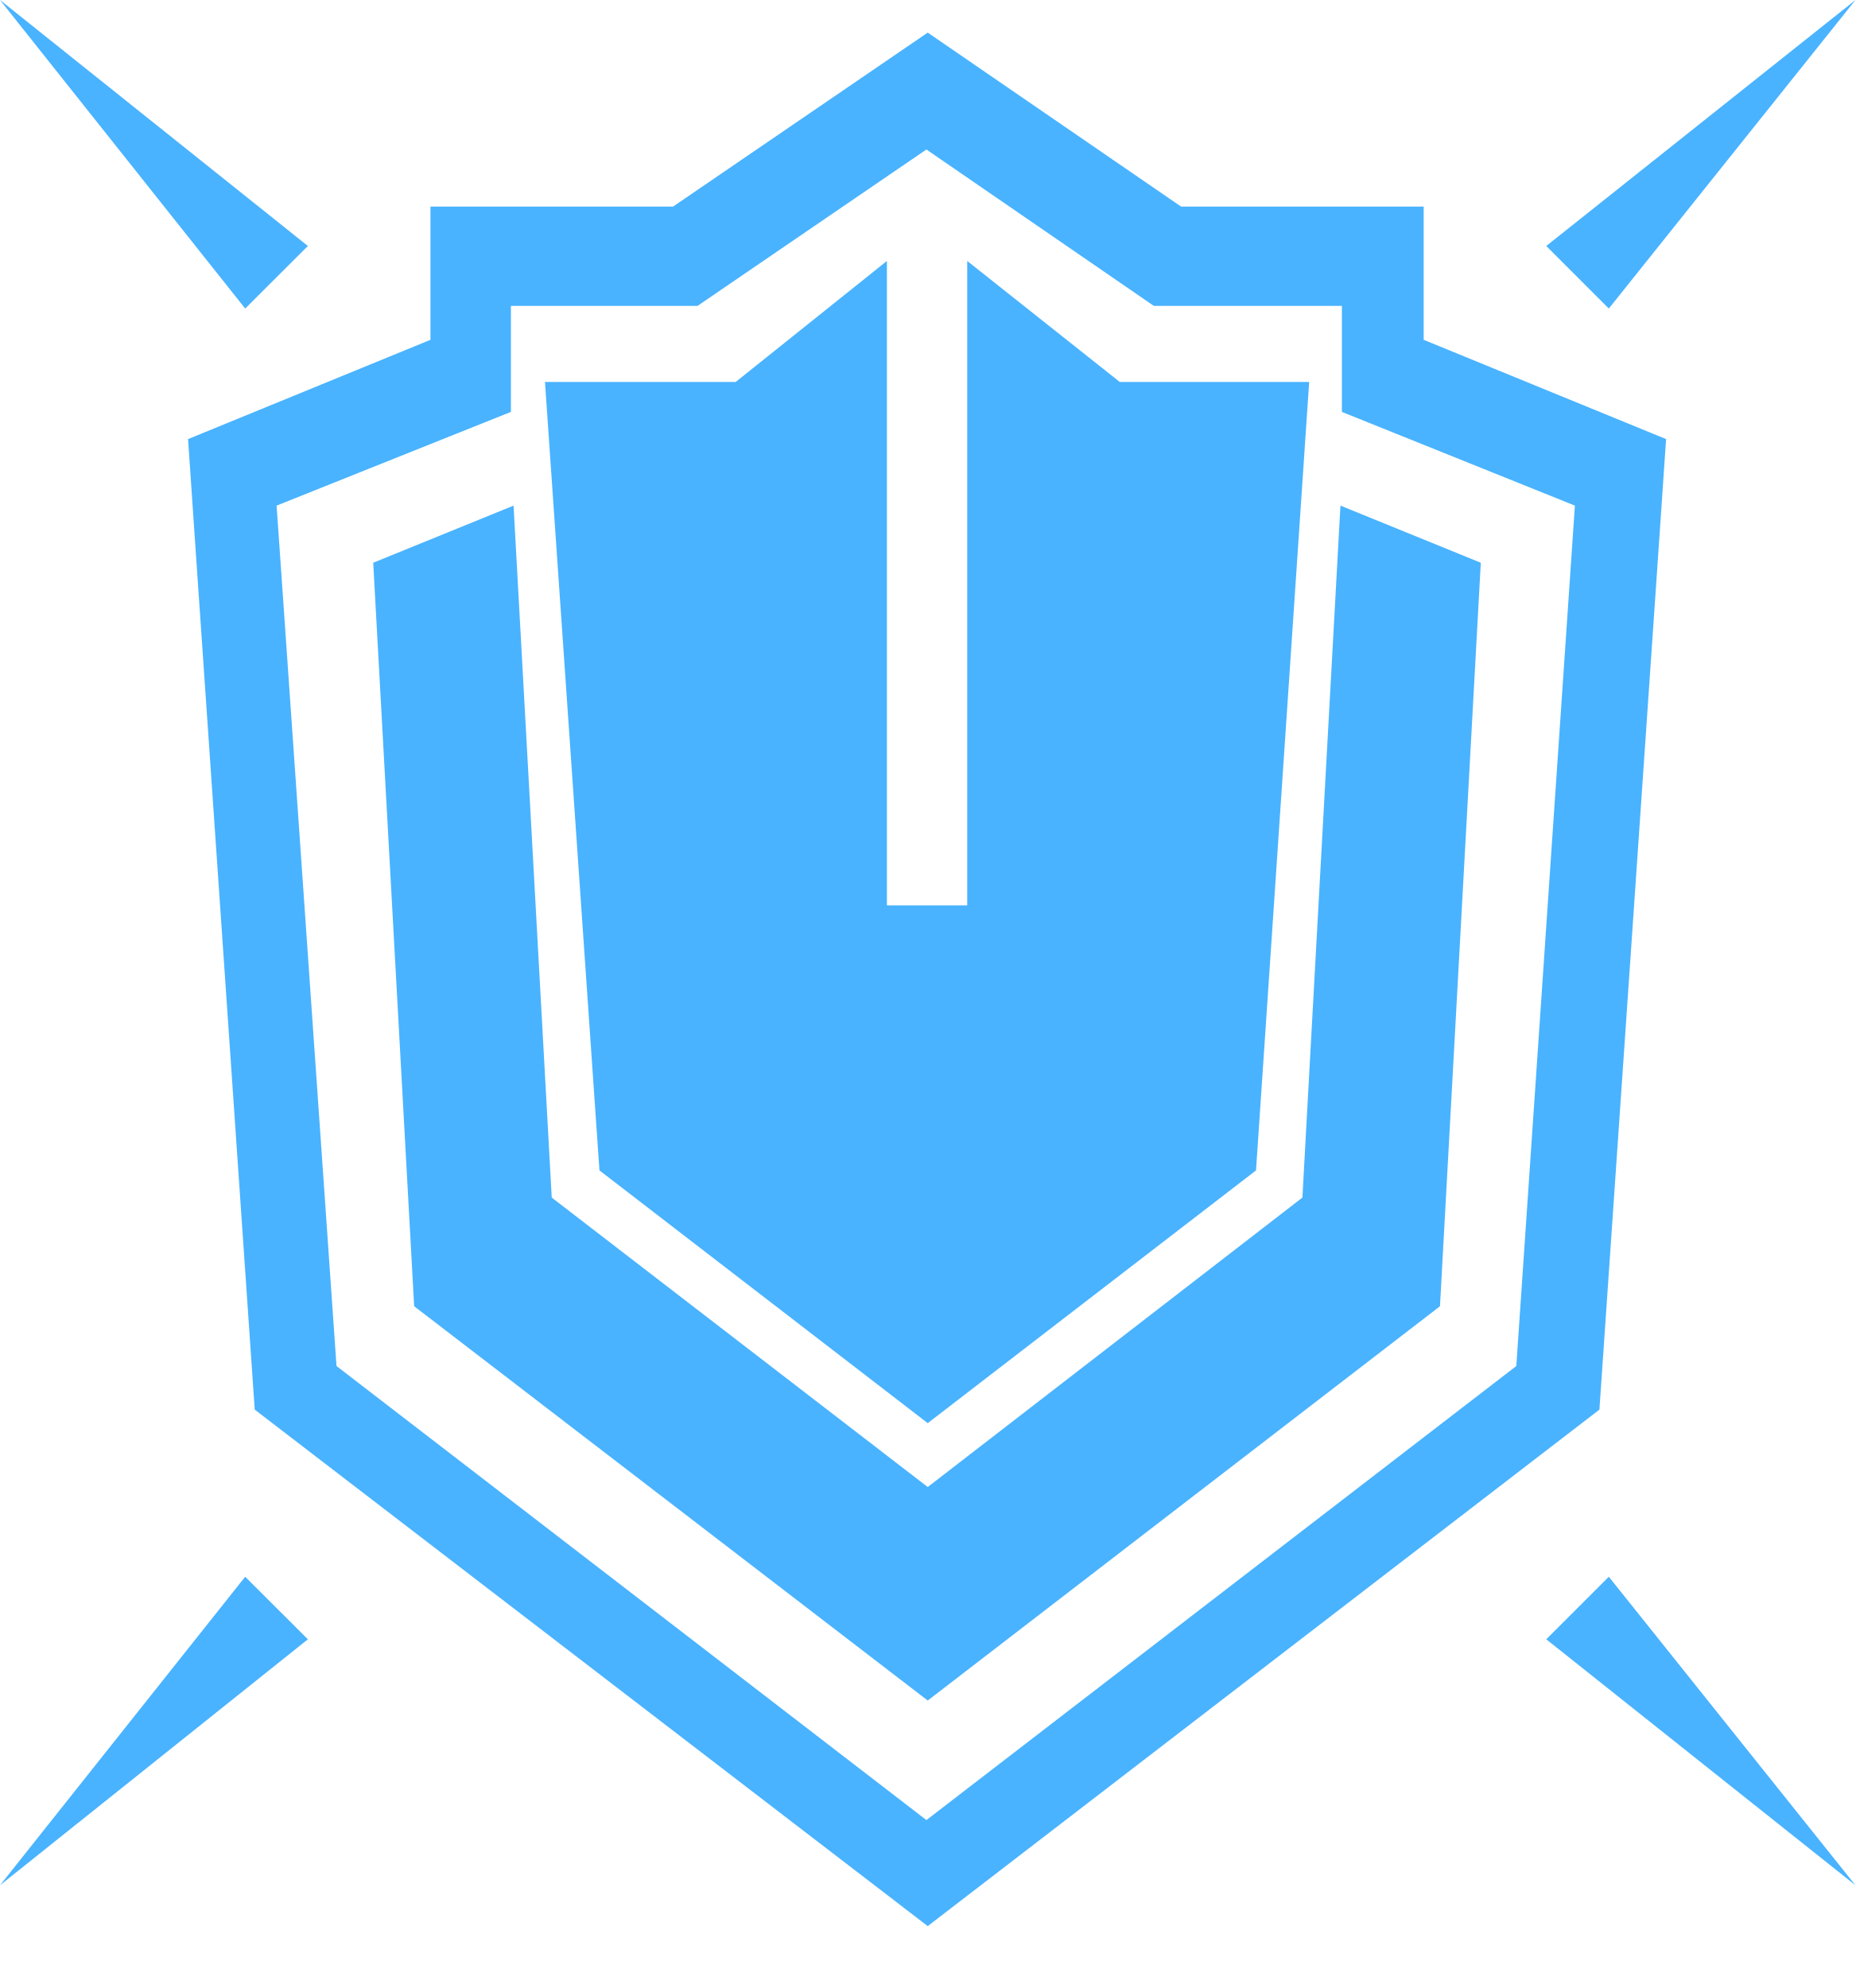
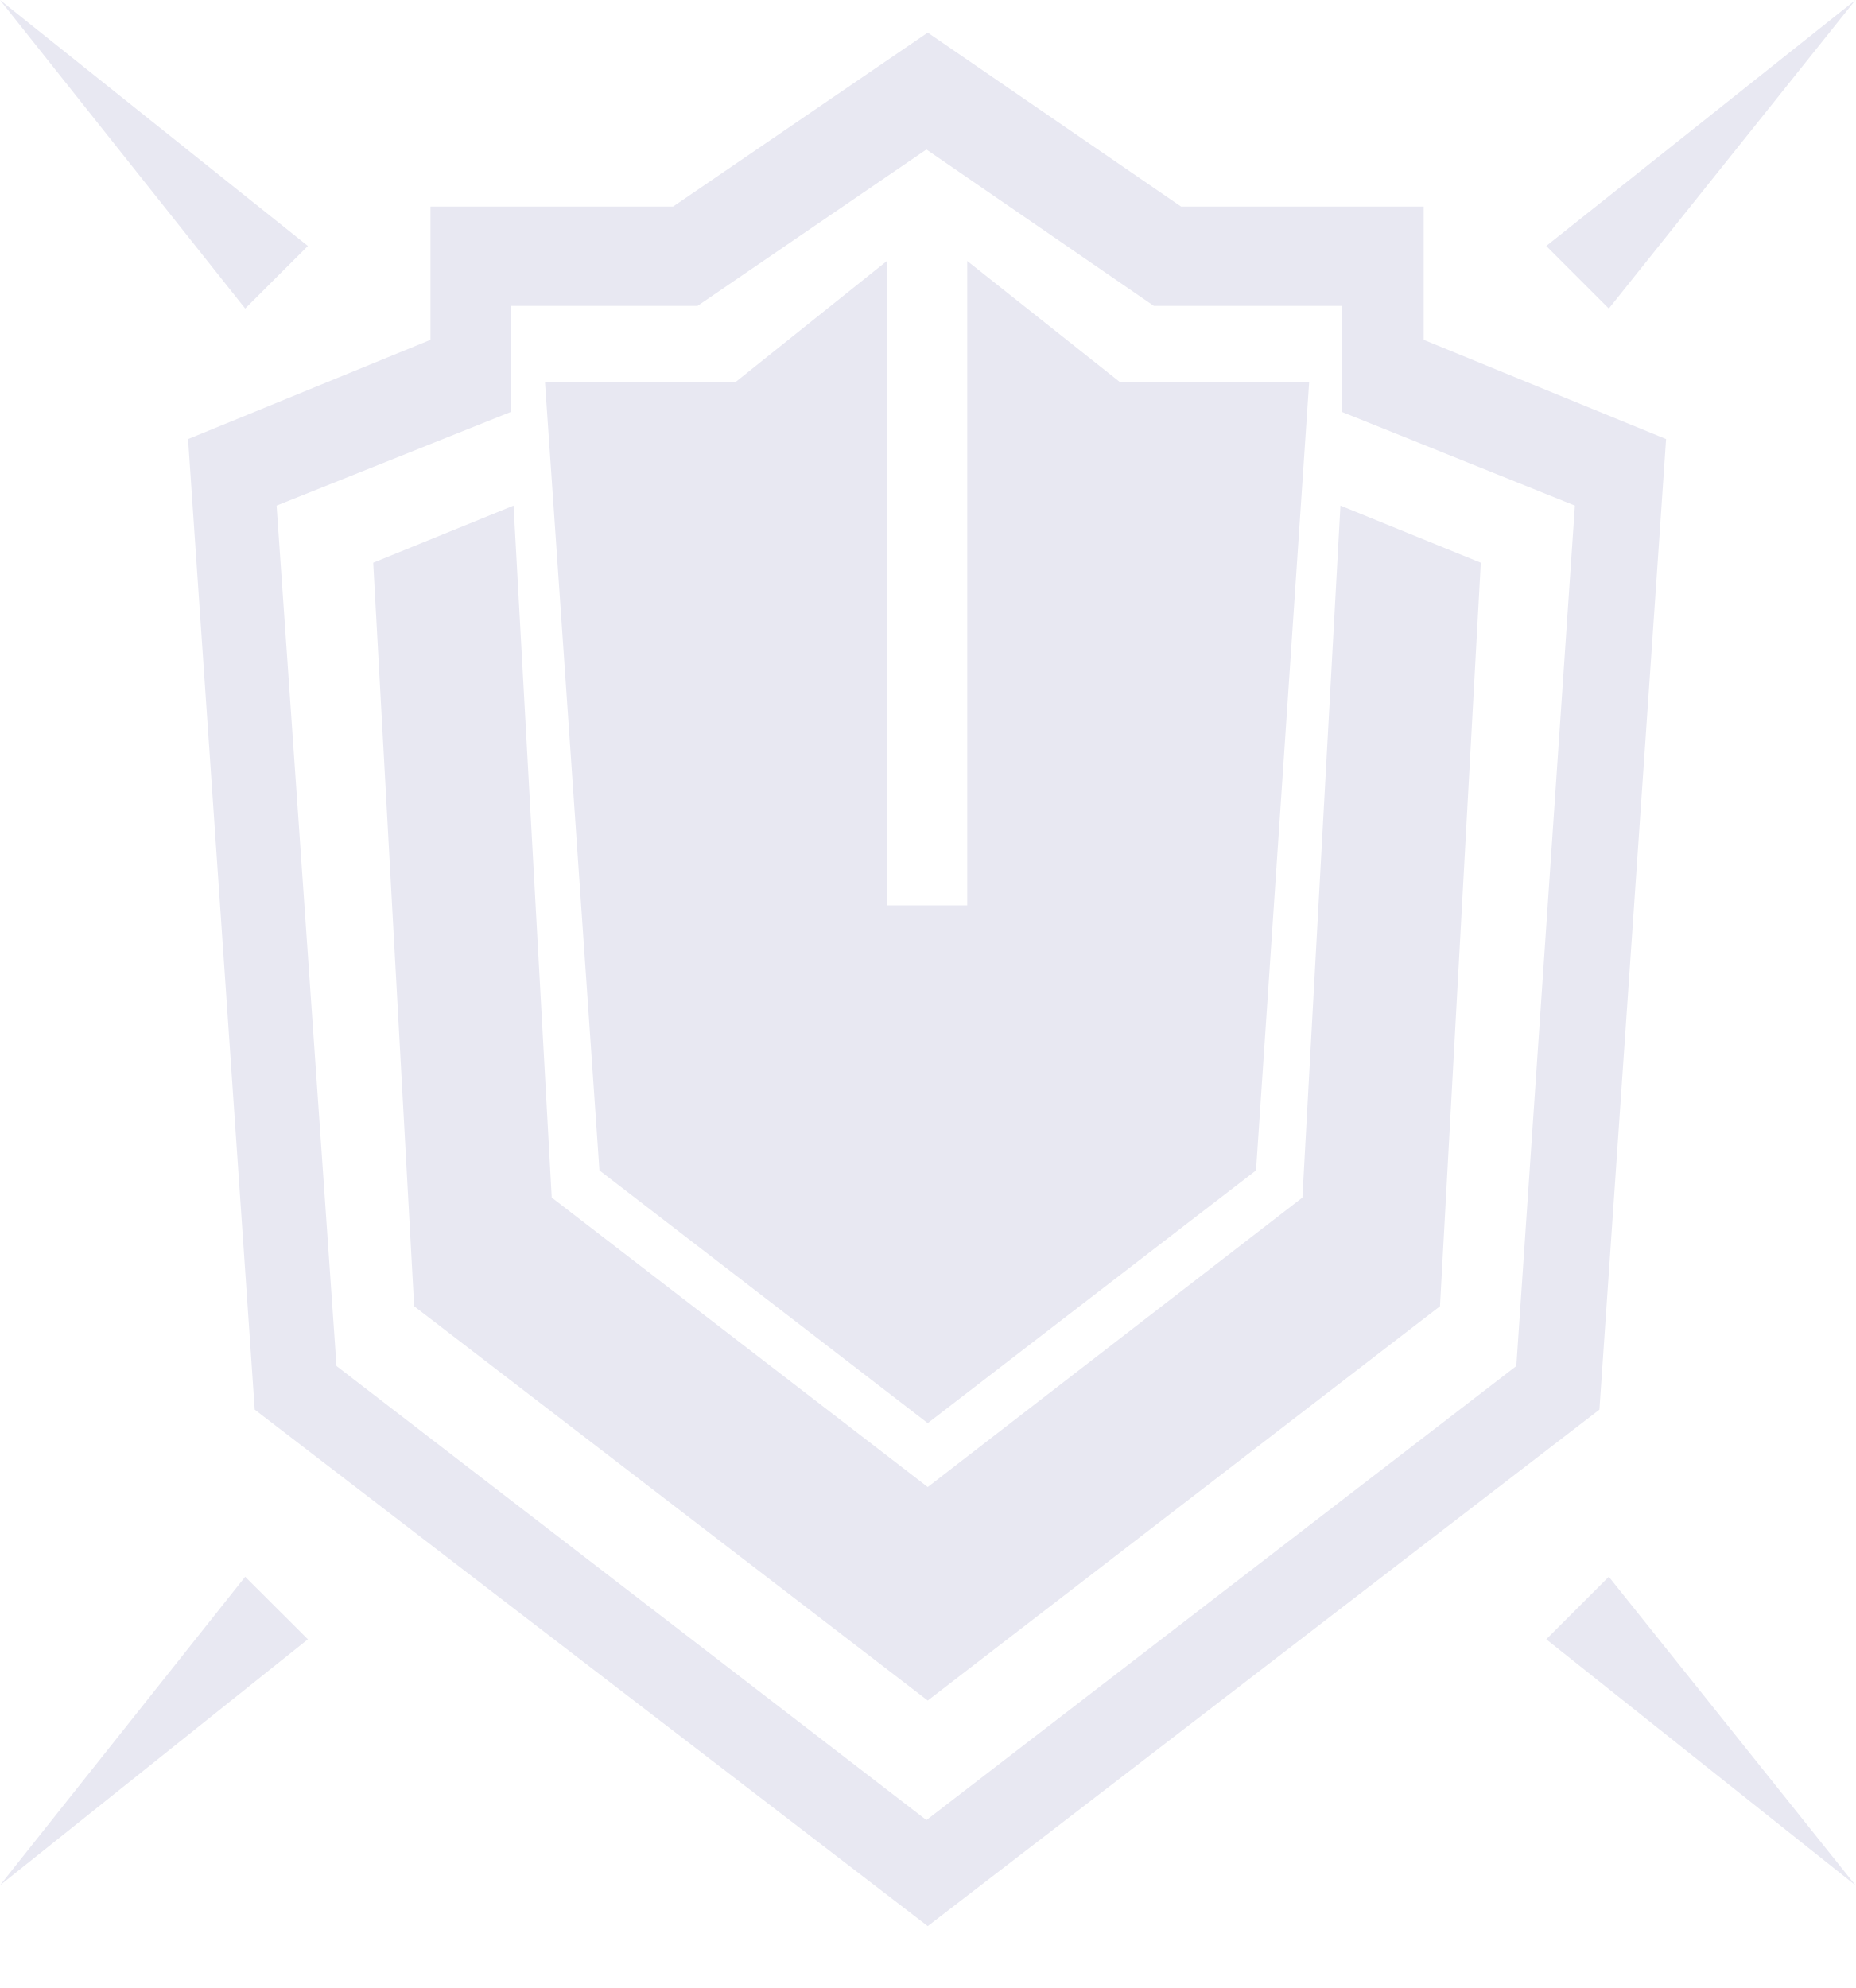
<svg xmlns="http://www.w3.org/2000/svg" width="14" height="15" viewBox="0 0 14 15" fill="none">
-   <path d="M2.323 1.856L1.85 2.328L0 0L2.323 1.856Z" fill="#49B3FF" />
-   <path d="M11.667 1.856L12.139 2.328L14 0L11.667 1.856Z" fill="#49B3FF" />
-   <path d="M2.323 12.369L1.85 11.897L0 14.225L2.323 12.369Z" fill="#49B3FF" />
-   <path d="M11.667 12.369L12.139 11.897L14 14.225L11.667 12.369Z" fill="#49B3FF" />
-   <path d="M11.173 4.246L10.114 3.815L9.827 9.036L7 11.22L4.163 9.036L3.875 3.815L2.816 4.246L3.125 9.856L7 12.831L10.865 9.856L11.173 4.246Z" fill="#49B3FF" />
-   <path fill-rule="evenodd" clip-rule="evenodd" d="M12.571 3.313L12.52 4.061L12.068 10.636L7 14.533L1.922 10.636L1.47 4.061L1.419 3.313L3.248 2.564V1.559H5.078L7 0.246L8.912 1.559H10.742V2.564L12.571 3.313ZM11.883 3.815L10.125 3.108V2.308H8.706L6.99 1.128L5.263 2.308H3.855V3.108L2.087 3.815L2.539 10.307L6.99 13.733L11.441 10.307L11.883 3.815Z" fill="#49B3FF" />
-   <path d="M8.449 2.882L7.298 1.969V6.831H6.692V1.969L5.551 2.882H4.112L4.523 8.831L7 10.738L9.477 8.831L9.878 2.882H8.449Z" fill="#49B3FF" />
+   <path d="M2.323 1.856L1.85 2.328L0 0L2.323 1.856Z" fill="#E8E8F2" />
+   <path d="M11.667 1.856L12.139 2.328L14 0L11.667 1.856Z" fill="#E8E8F2" />
+   <path d="M2.323 12.369L1.85 11.897L0 14.225L2.323 12.369Z" fill="#E8E8F2" />
+   <path d="M11.667 12.369L12.139 11.897L14 14.225L11.667 12.369Z" fill="#E8E8F2" />
+   <path d="M11.173 4.246L10.114 3.815L9.827 9.036L7 11.22L4.163 9.036L3.875 3.815L2.816 4.246L3.125 9.856L7 12.831L10.865 9.856L11.173 4.246Z" fill="#E8E8F2" />
+   <path fill-rule="evenodd" clip-rule="evenodd" d="M12.571 3.313L12.52 4.061L12.068 10.636L7 14.533L1.922 10.636L1.47 4.061L1.419 3.313L3.248 2.564V1.559H5.078L7 0.246L8.912 1.559H10.742V2.564L12.571 3.313ZM11.883 3.815L10.125 3.108V2.308H8.706L6.99 1.128L5.263 2.308H3.855V3.108L2.087 3.815L2.539 10.307L6.99 13.733L11.441 10.307L11.883 3.815Z" fill="#E8E8F2" />
+   <path d="M8.449 2.882L7.298 1.969V6.831H6.692V1.969L5.551 2.882H4.112L4.523 8.831L7 10.738L9.477 8.831L9.878 2.882H8.449Z" fill="#E8E8F2" />
</svg>
